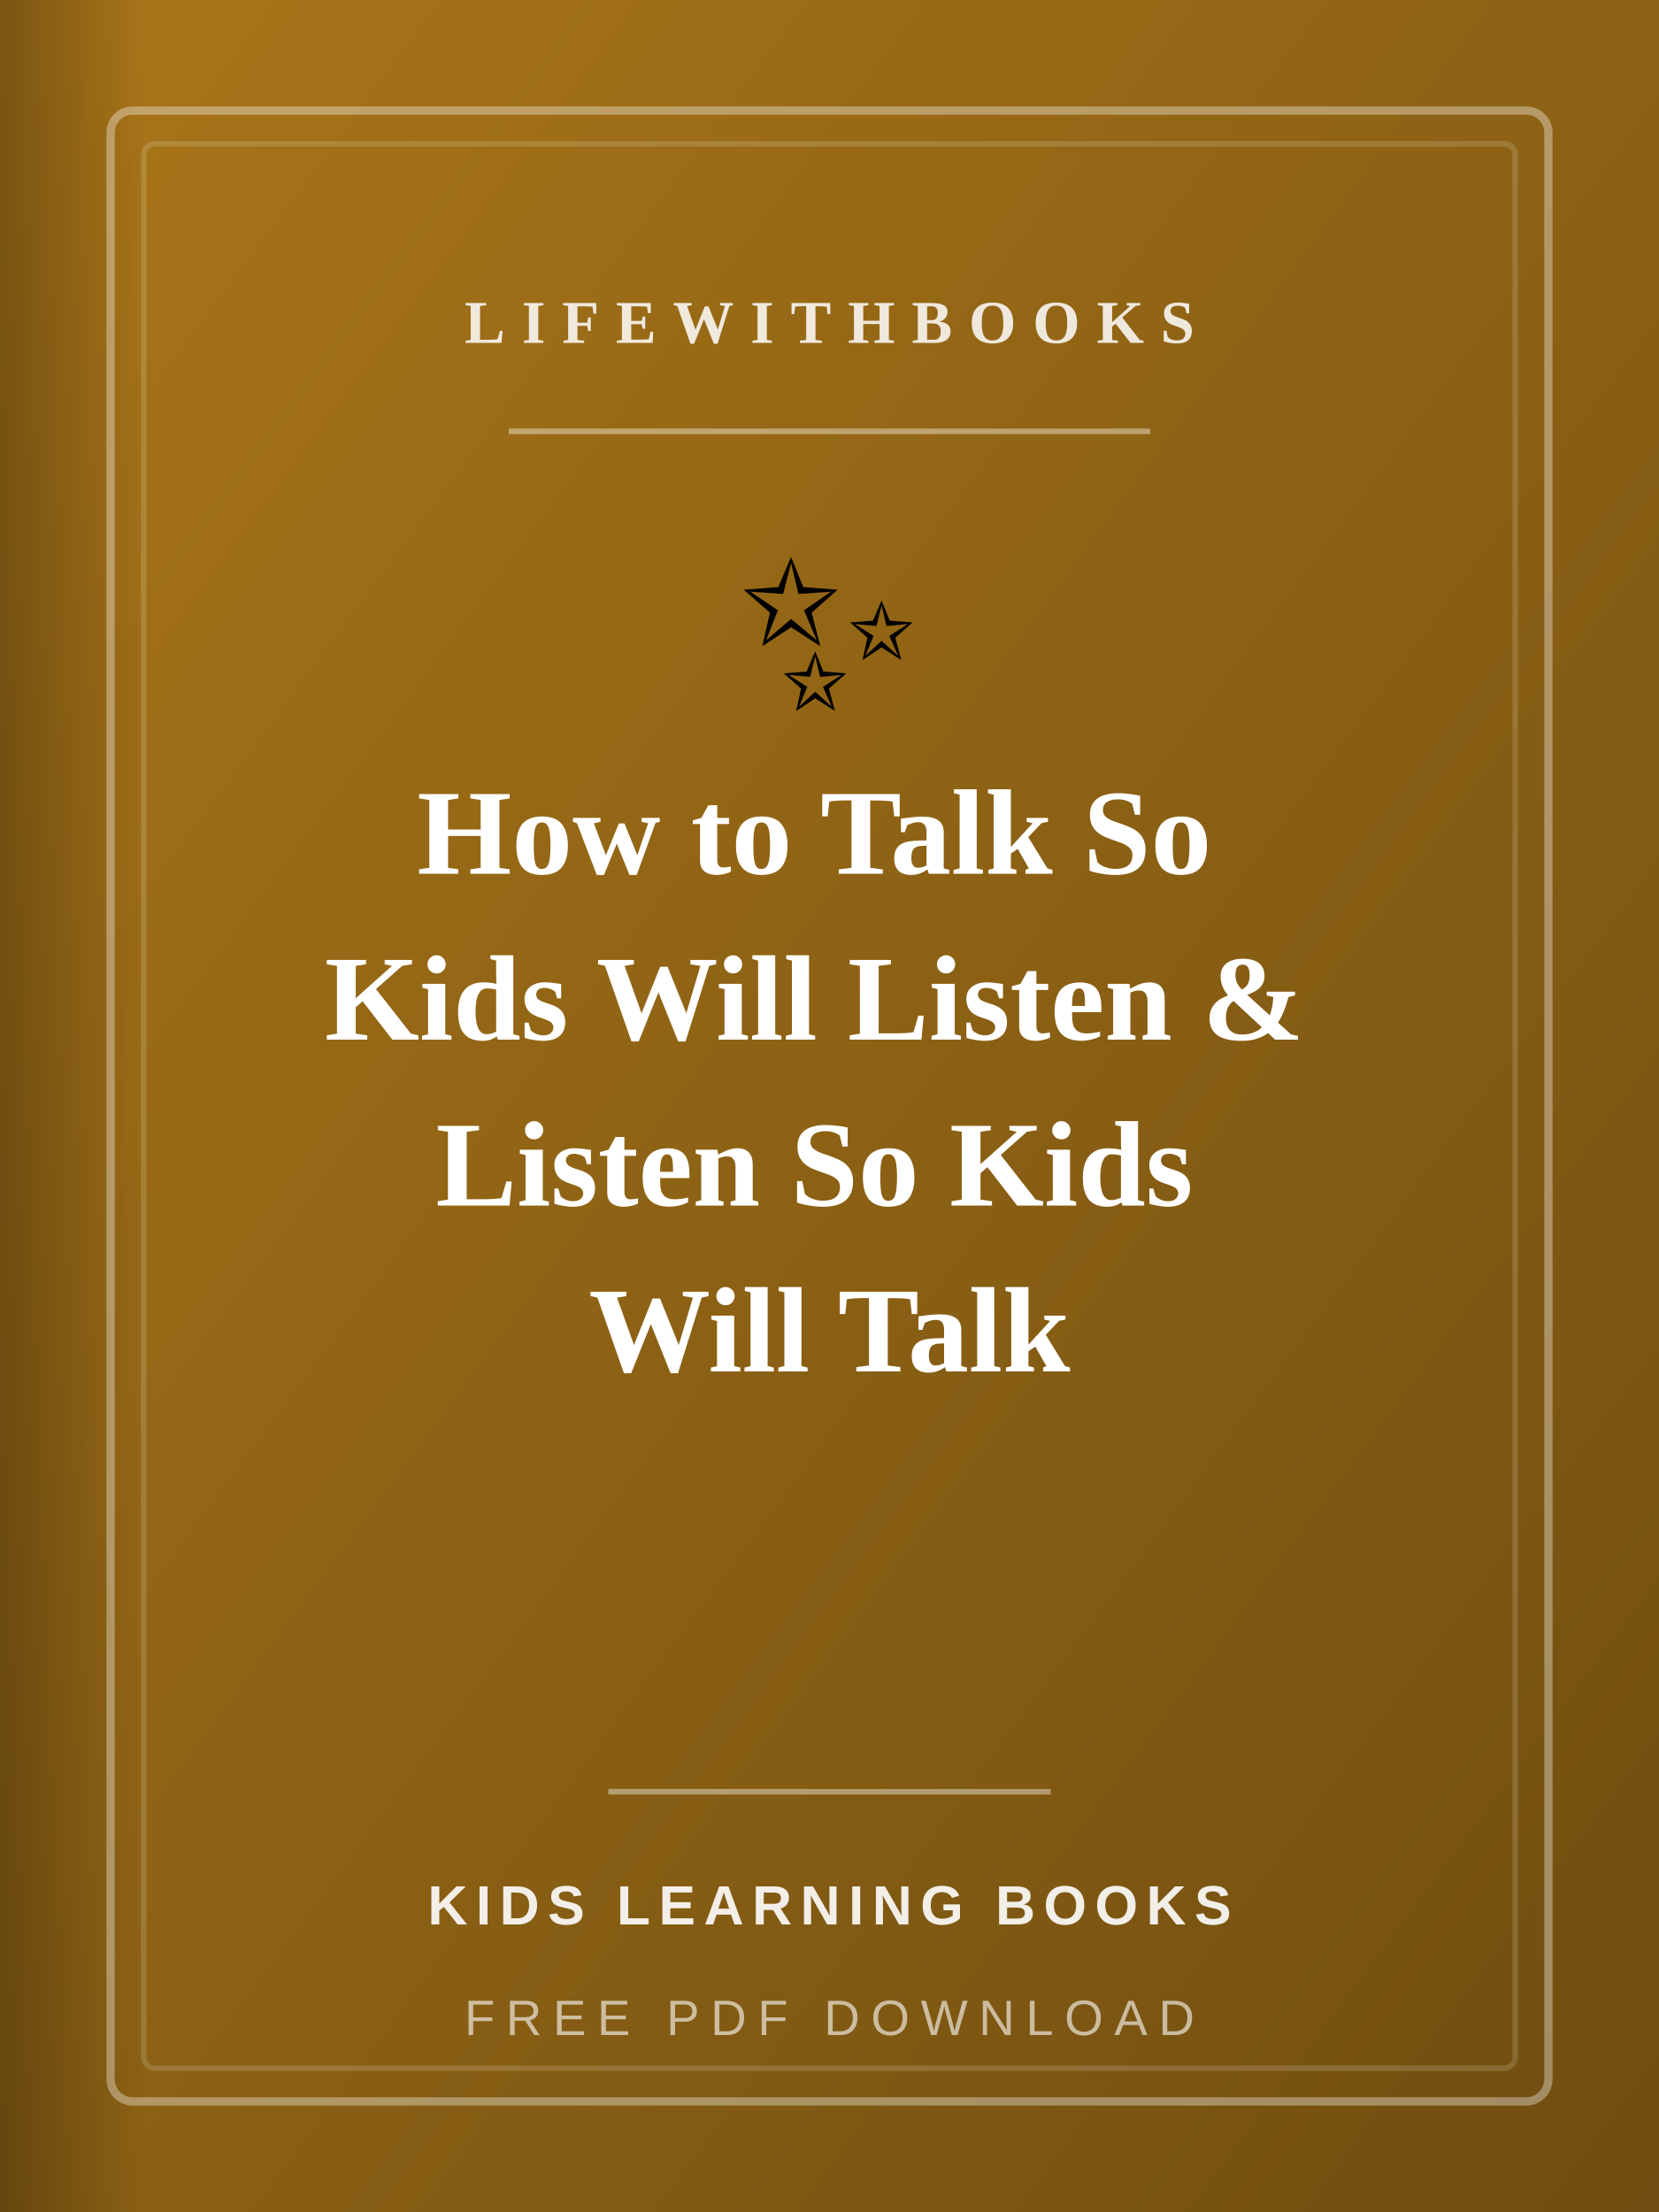
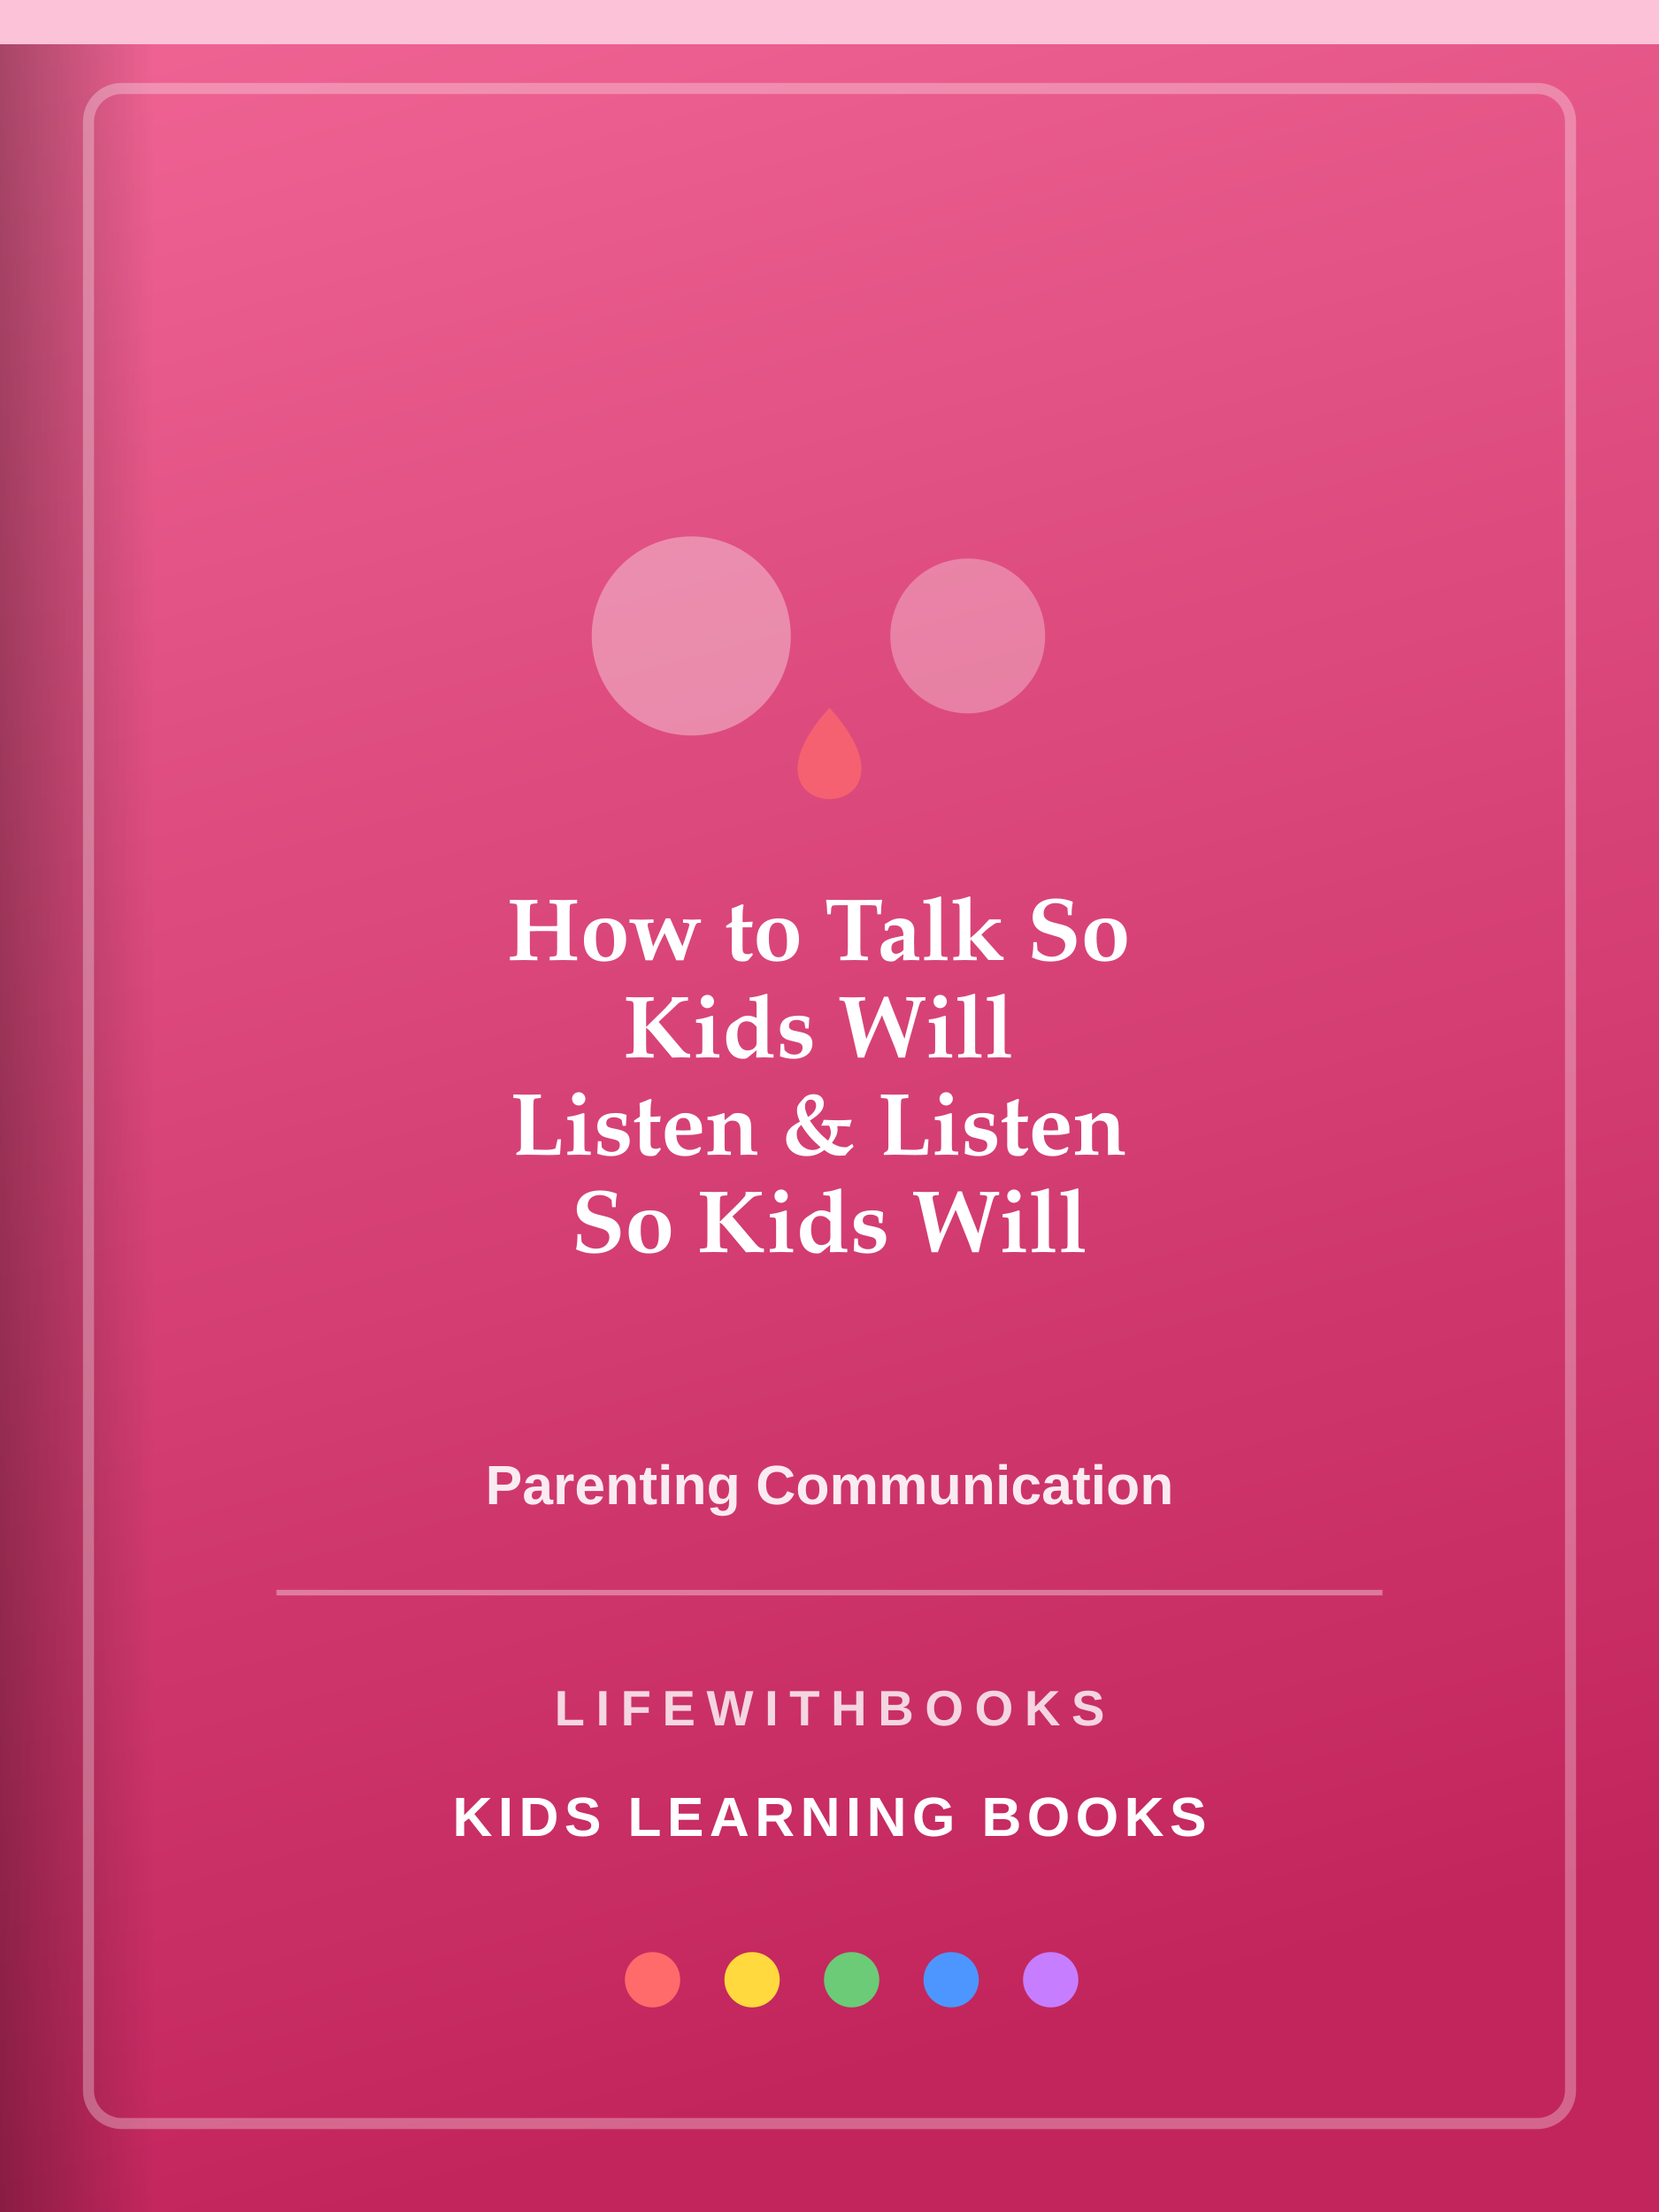
<svg xmlns="http://www.w3.org/2000/svg" viewBox="0 0 300 400" width="300" height="400">
  <defs>
-     <linearGradient id="bg" x1="0" y1="0" x2="1" y2="1">
-       <stop offset="0%" stop-color="#aa7619" />
-       <stop offset="100%" stop-color="#6f4d10" />
+     <linearGradient id="bgfcledd" x1="0" y1="0" x2="0.2" y2="1">
+       <stop offset="0%" stop-color="#f06595" />
+       <stop offset="100%" stop-color="#c2255c" />
    </linearGradient>
-     <linearGradient id="spine" x1="0" y1="0" x2="1" y2="0">
-       <stop offset="0%" stop-color="rgba(0,0,0,0.28)" />
+     <linearGradient id="spinefcledd" x1="0" y1="0" x2="1" y2="0">
+       <stop offset="0%" stop-color="rgba(0,0,0,0.3)" />
      <stop offset="100%" stop-color="rgba(0,0,0,0)" />
    </linearGradient>
  </defs>
-   <rect width="300" height="400" fill="url(#bg)" />
-   <rect x="0" y="0" width="26" height="400" fill="url(#spine)" />
-   <rect x="20" y="20" width="260" height="360" rx="4" fill="none" stroke="rgba(255,255,255,0.35)" stroke-width="1.5" />
-   <rect x="26" y="26" width="248" height="348" rx="2" fill="none" stroke="rgba(255,255,255,0.15)" stroke-width="1" />
-   <text x="150" y="62" text-anchor="middle" font-family="Georgia, 'Times New Roman', serif" font-size="11" font-weight="700" fill="rgba(255,255,255,0.85)" letter-spacing="3">LIFEWITHBOOKS</text>
-   <line x1="92" y1="78" x2="208" y2="78" stroke="rgba(255,255,255,0.4)" stroke-width="1" />
-   <text x="150" y="128" text-anchor="middle" font-size="40">✨</text>
-   <text x="150" y="158" text-anchor="middle" font-family="Georgia, 'Times New Roman', serif" font-size="22" font-weight="700" fill="#ffffff">
+   <rect width="300" height="400" fill="url(#bgfcledd)" />
+   <rect x="0" y="0" width="28" height="400" fill="url(#spinefcledd)" />
+   <rect x="0" y="0" width="300" height="8" fill="#fcc2d7" />
+   <rect x="16" y="16" width="268" height="368" rx="6" fill="none" stroke="rgba(255,255,255,0.3)" stroke-width="2" />
+   <circle cx="125" cy="115" r="18" fill="rgba(255,255,255,0.35)" />
+   <circle cx="175" cy="115" r="14" fill="rgba(255,255,255,0.3)" />
+   <path d="M150 128 C130 150 170 150 150 128" fill="#ff6b6b" opacity="0.7" />
+   <text x="150" y="173.6" text-anchor="middle" font-family="Georgia, 'Palatino Linotype', serif" font-size="16" font-weight="700" fill="#ffffff">
    <tspan x="150" dy="0" text-anchor="middle">How to Talk So</tspan>
-     <tspan x="150" dy="30" text-anchor="middle">Kids Will Listen &amp;</tspan>
-     <tspan x="150" dy="30" text-anchor="middle">Listen So Kids</tspan>
-     <tspan x="150" dy="30" text-anchor="middle">Will Talk</tspan>
+     <tspan x="150" dy="17.6" text-anchor="middle">Kids Will</tspan>
+     <tspan x="150" dy="17.6" text-anchor="middle">Listen &amp; Listen</tspan>
+     <tspan x="150" dy="17.6" text-anchor="middle">So Kids Will</tspan>
  </text>
-   <line x1="110" y1="324" x2="190" y2="324" stroke="rgba(255,255,255,0.4)" stroke-width="1" />
-   <text x="150" y="348" text-anchor="middle" font-family="Arial, Helvetica, sans-serif" font-size="10" font-weight="700" fill="rgba(255,255,255,0.9)" letter-spacing="1.5">KIDS LEARNING BOOKS</text>
-   <text x="150" y="368" text-anchor="middle" font-family="Arial, Helvetica, sans-serif" font-size="9" fill="rgba(255,255,255,0.6)" letter-spacing="2">FREE PDF DOWNLOAD</text>
+   <text x="150" y="272" text-anchor="middle" font-family="Arial" font-size="10" font-weight="600" fill="rgba(255,255,255,0.9)">Parenting Communication</text>
+   <line x1="50" y1="288" x2="250" y2="288" stroke="rgba(255,255,255,0.35)" stroke-width="1" />
+   <text x="150" y="312" text-anchor="middle" font-family="Arial" font-size="9" font-weight="700" fill="rgba(255,255,255,0.8)" letter-spacing="2">LIFEWITHBOOKS</text>
+   <text x="150" y="332" text-anchor="middle" font-family="Arial" font-size="10" font-weight="700" fill="#fff" letter-spacing="1">KIDS LEARNING BOOKS</text>
+   <circle cx="118" cy="358" r="5" fill="#ff6b6b" />
+   <circle cx="136" cy="358" r="5" fill="#ffd93d" />
+   <circle cx="154" cy="358" r="5" fill="#6bcb77" />
+   <circle cx="172" cy="358" r="5" fill="#4d96ff" />
+   <circle cx="190" cy="358" r="5" fill="#c77dff" />
</svg>
